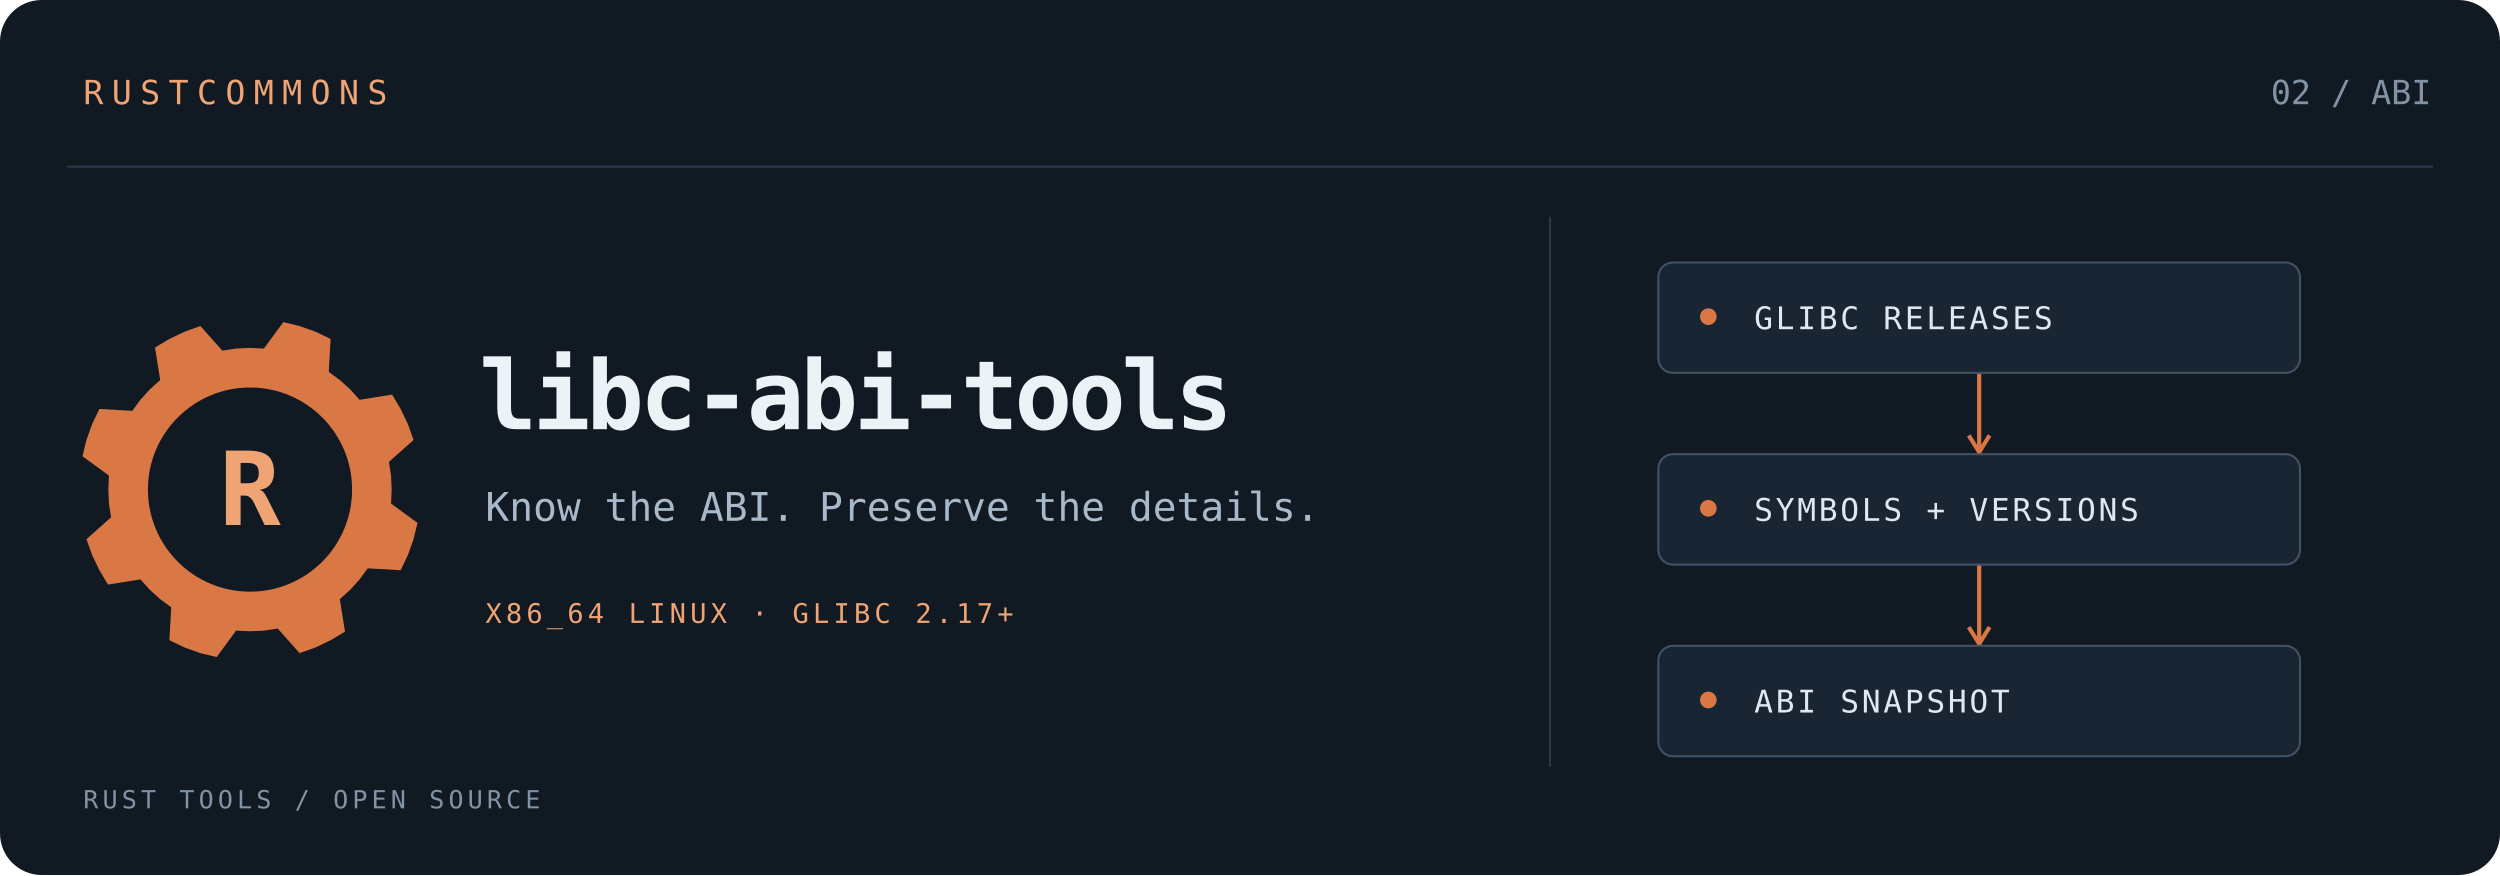
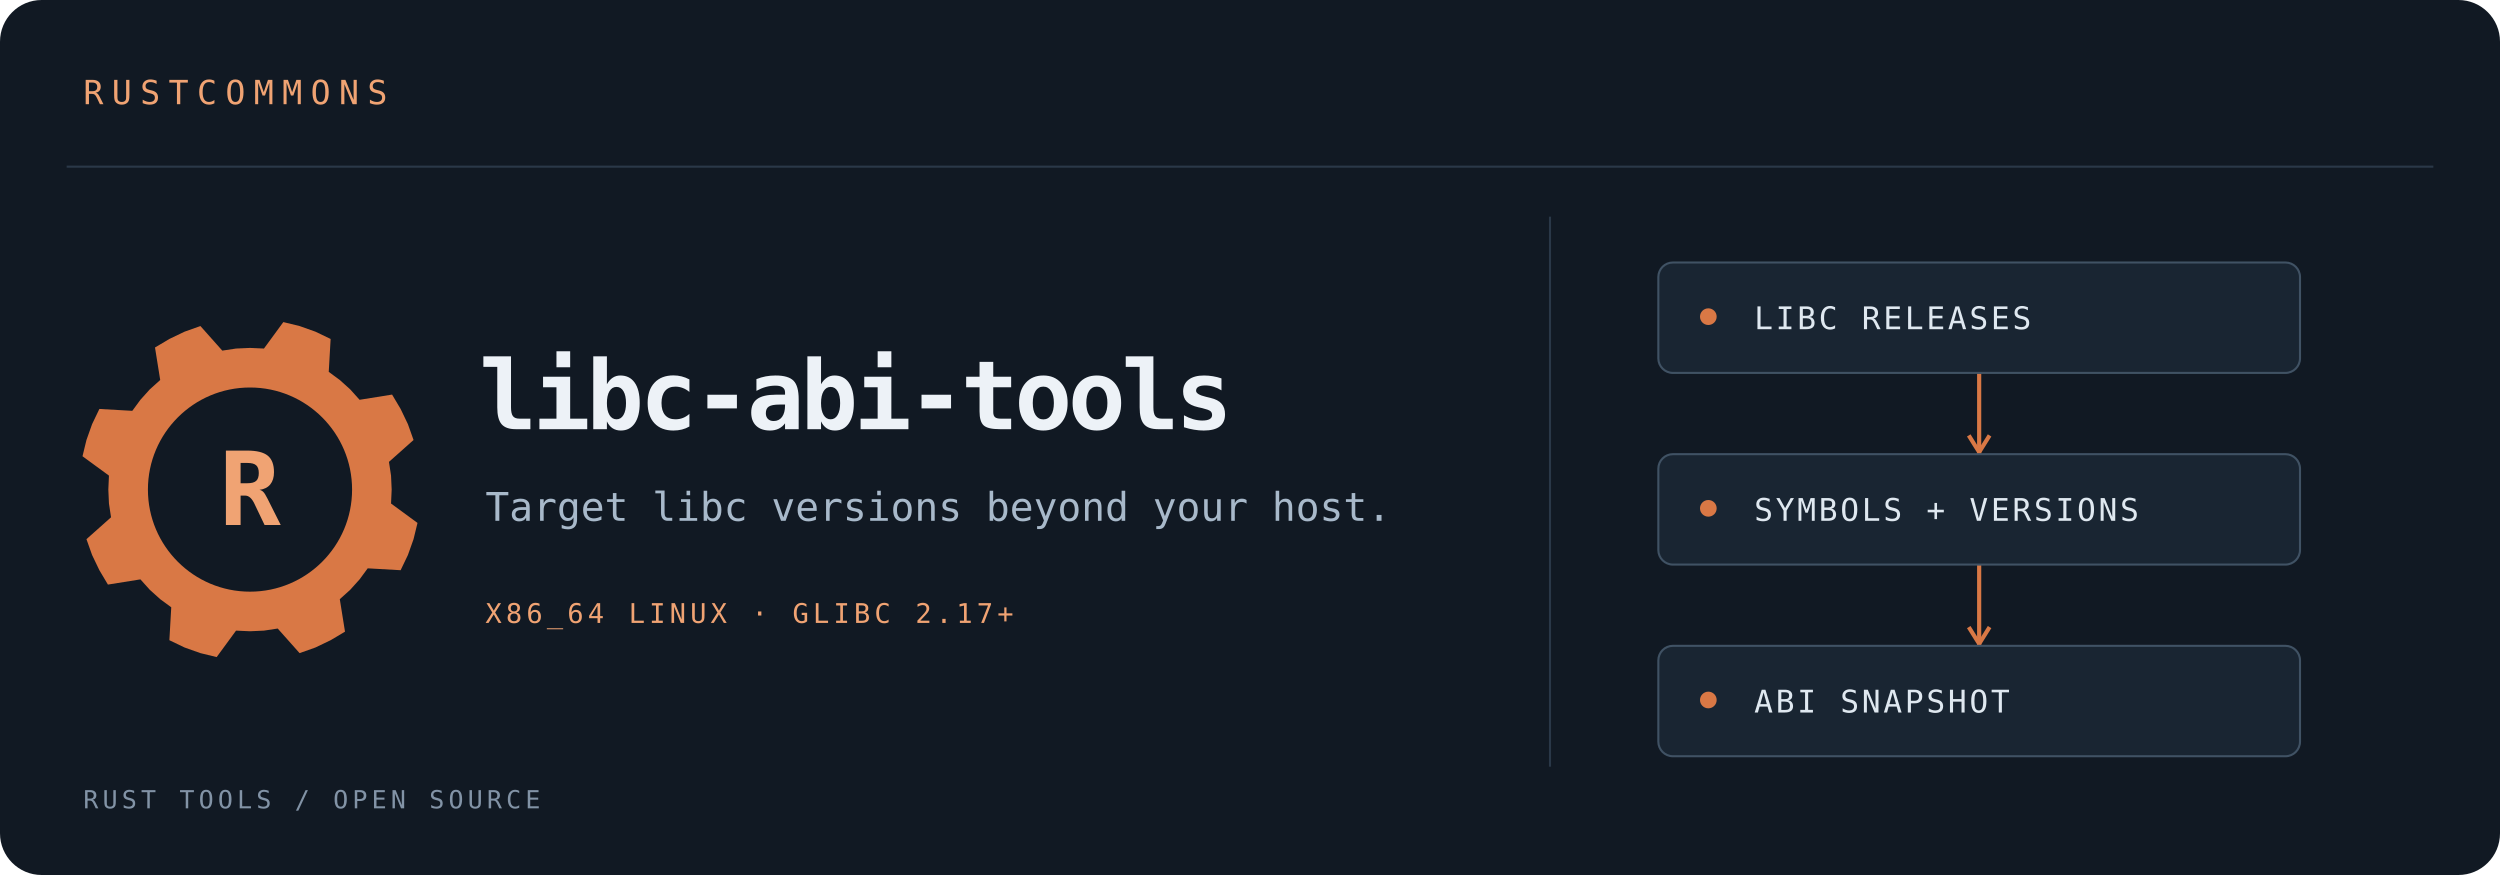
<svg xmlns="http://www.w3.org/2000/svg" width="1200" height="420" viewBox="0 0 1200 420" role="img" aria-labelledby="title desc">
  <rect width="1200" height="420" rx="20" fill="#111923" />
  <path d="M32 80H1168M744 104V368" stroke="#2a3848" stroke-width="1" />
  <g font-family="ui-monospace, SFMono-Regular, Consolas, monospace">
    <text x="40" y="50" font-size="16" letter-spacing="4" fill="#f0a373">RUSTCOMMONS</text>
-     <text x="1090" y="50" font-size="16" fill="#8293a6">02 / ABI</text>
    <polygon points="188.0,235.0 187.7,241.7 200.4,251.0 198.5,258.8 195.8,266.4 192.3,273.7 176.5,272.8 172.6,278.1 168.1,283.1 163.1,287.6 165.6,303.2 158.7,307.3 151.4,310.8 143.8,313.5 133.3,301.7 126.7,302.7 120.0,303.0 113.3,302.7 104.0,315.4 96.2,313.5 88.6,310.8 81.3,307.3 82.2,291.5 76.9,287.6 71.9,283.1 67.4,278.1 51.8,280.6 47.7,273.7 44.2,266.4 41.5,258.8 53.3,248.3 52.3,241.7 52.0,235.0 52.3,228.3 39.6,219.0 41.5,211.2 44.2,203.6 47.7,196.3 63.5,197.2 67.4,191.9 71.9,186.9 76.9,182.4 74.4,166.8 81.3,162.7 88.6,159.2 96.2,156.5 106.7,168.3 113.3,167.3 120.0,167.0 126.7,167.3 136.0,154.6 143.8,156.5 151.4,159.2 158.7,162.7 157.8,178.5 163.1,182.4 168.1,186.9 172.6,191.9 188.2,189.4 192.3,196.3 195.8,203.6 198.5,211.2 186.7,221.7 187.7,228.3" fill="#d97845" />
    <circle cx="120" cy="235" r="49" fill="#111923" />
    <text x="120" y="252" font-size="49" text-anchor="middle" font-weight="700" fill="#f0a373">R</text>
    <text x="230" y="206" font-size="46" font-weight="700" letter-spacing="-2" fill="#edf2f7">libc-abi-tools</text>
-     <text x="233" y="250" font-size="19" fill="#a8b9ca">Know the ABI. Preserve the details.</text>
+     <text x="233" y="250" font-size="19" fill="#a8b9ca">Target libc versions beyond your host.</text>
    <text x="233" y="299" font-size="13" letter-spacing="2" fill="#f0a373">X86_64 LINUX · GLIBC 2.17+</text>
    <path d="M950 179V218M950 271V310" stroke="#d97845" stroke-width="2" />
    <path d="m945 209 5 8 5-8m-10 92 5 8 5-8" fill="none" stroke="#d97845" stroke-width="2" />
    <rect x="796" y="126" width="308" height="53" rx="7" fill="#192532" stroke="#405264" />
    <circle cx="820" cy="152" r="4" fill="#d97845" />
-     <text x="842" y="158" font-size="15" letter-spacing="1.3" fill="#dfe8f0">GLIBC RELEASES</text>
+     <text x="842" y="158" font-size="15" letter-spacing="1.3" fill="#dfe8f0">LIBC RELEASES</text>
    <rect x="796" y="218" width="308" height="53" rx="7" fill="#192532" stroke="#405264" />
    <circle cx="820" cy="244" r="4" fill="#d97845" />
    <text x="842" y="250" font-size="15" letter-spacing="1.3" fill="#dfe8f0">SYMBOLS + VERSIONS</text>
    <rect x="796" y="310" width="308" height="53" rx="7" fill="#192532" stroke="#405264" />
    <circle cx="820" cy="336" r="4" fill="#d97845" />
    <text x="842" y="342" font-size="15" letter-spacing="1.3" fill="#dfe8f0">ABI SNAPSHOT</text>
    <text x="40" y="388" font-size="12" letter-spacing="2" fill="#8293a6">RUST TOOLS / OPEN SOURCE</text>
  </g>
</svg>
